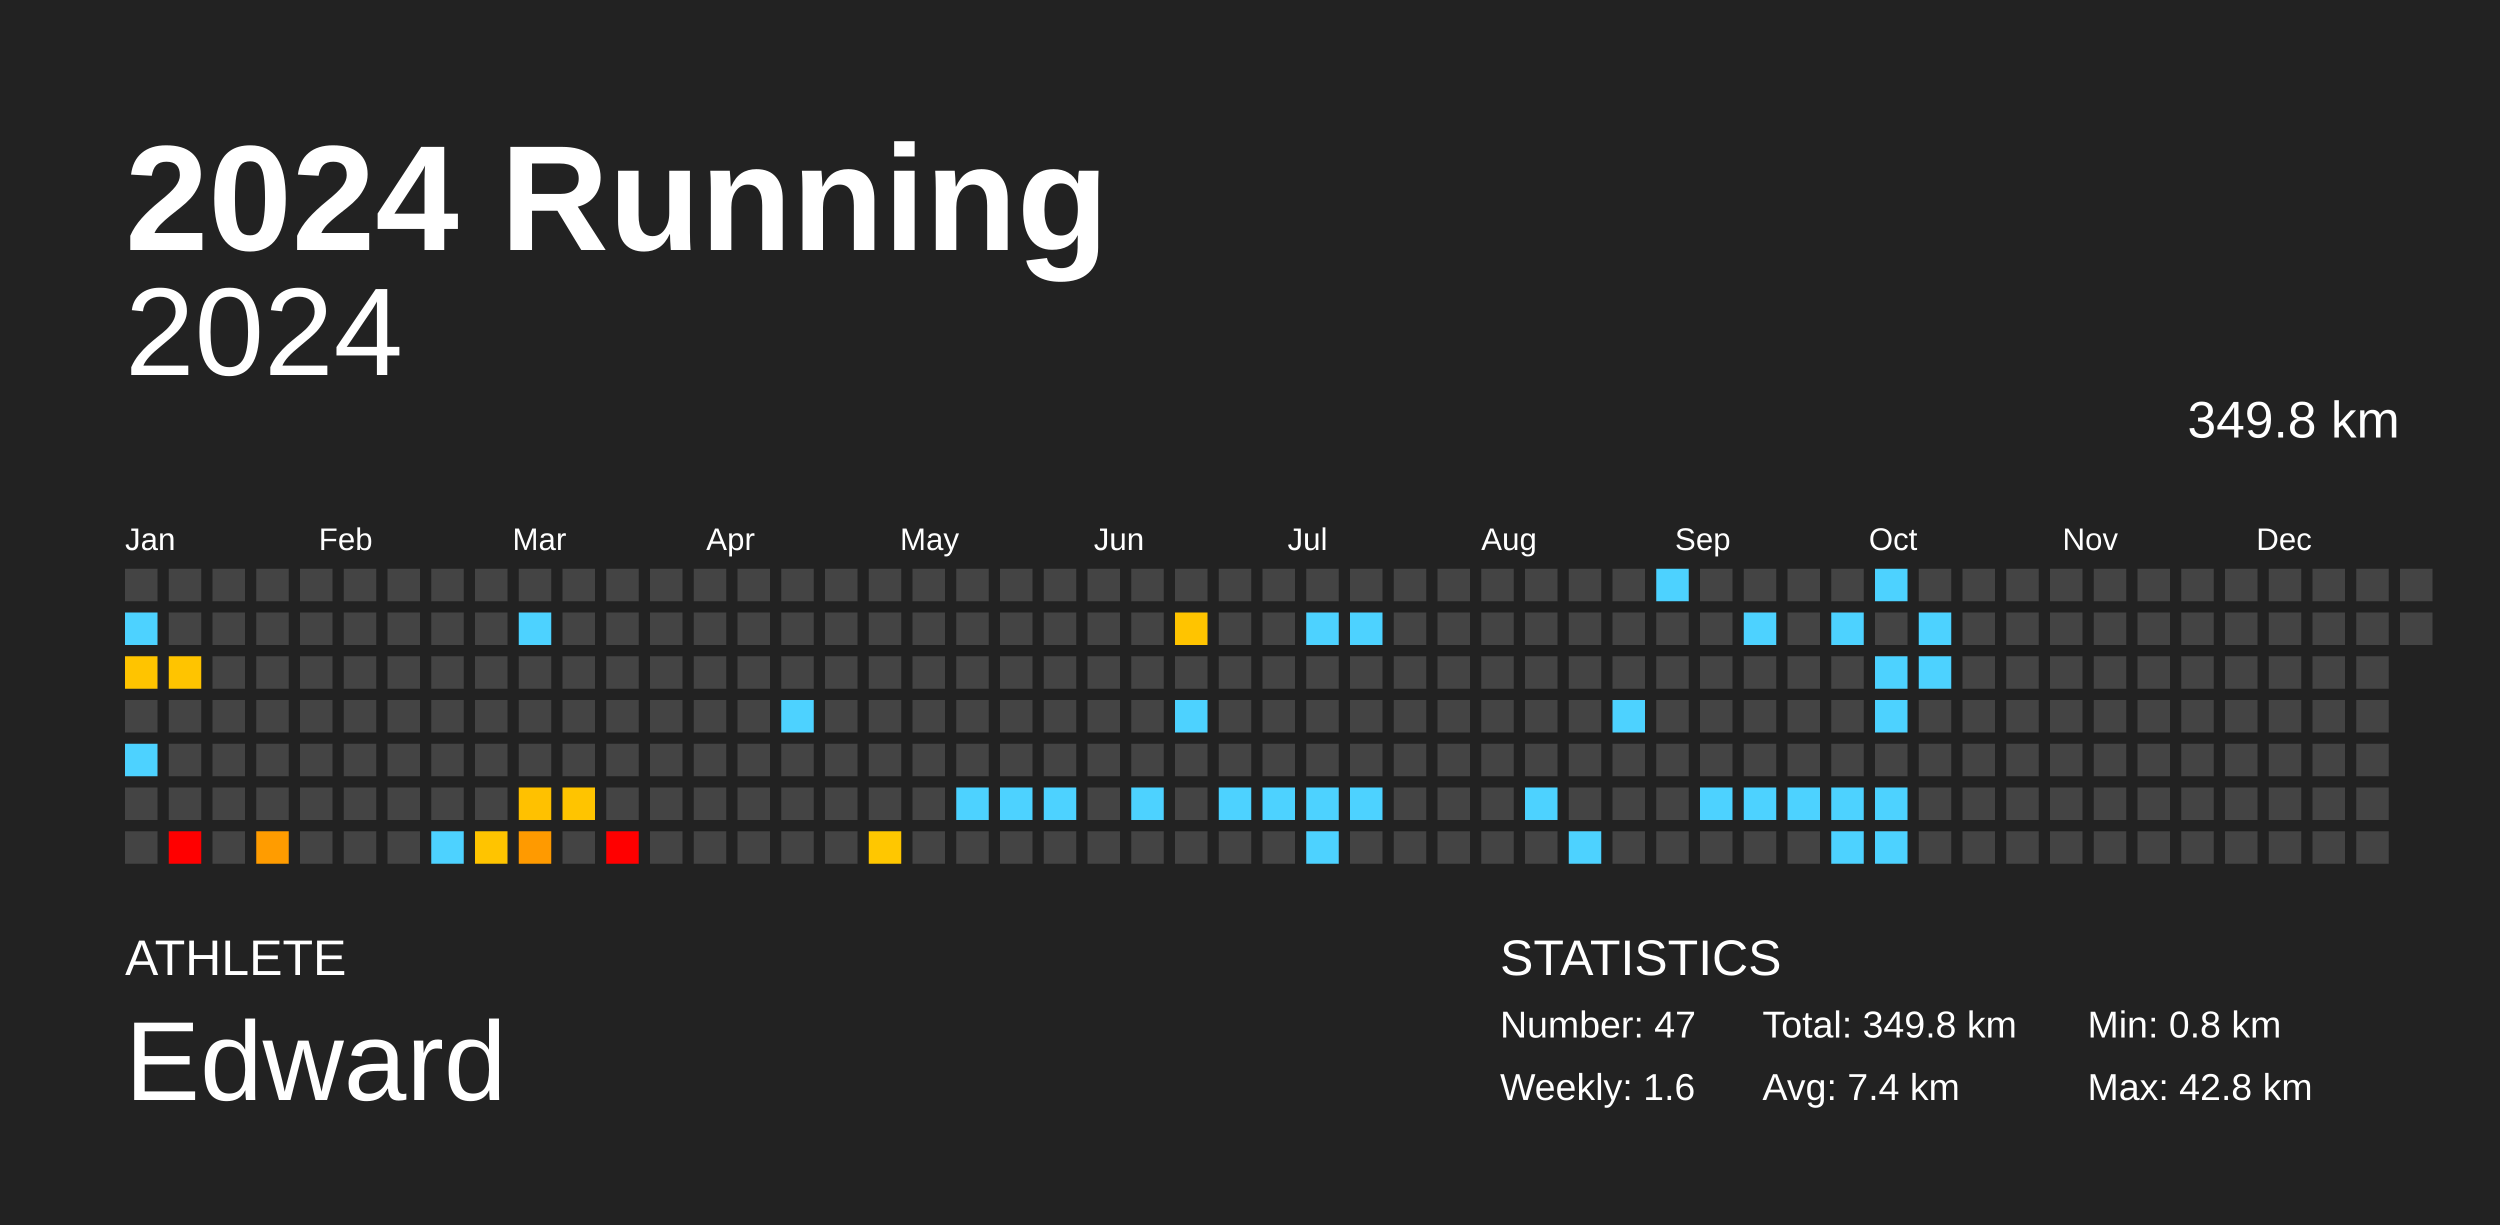
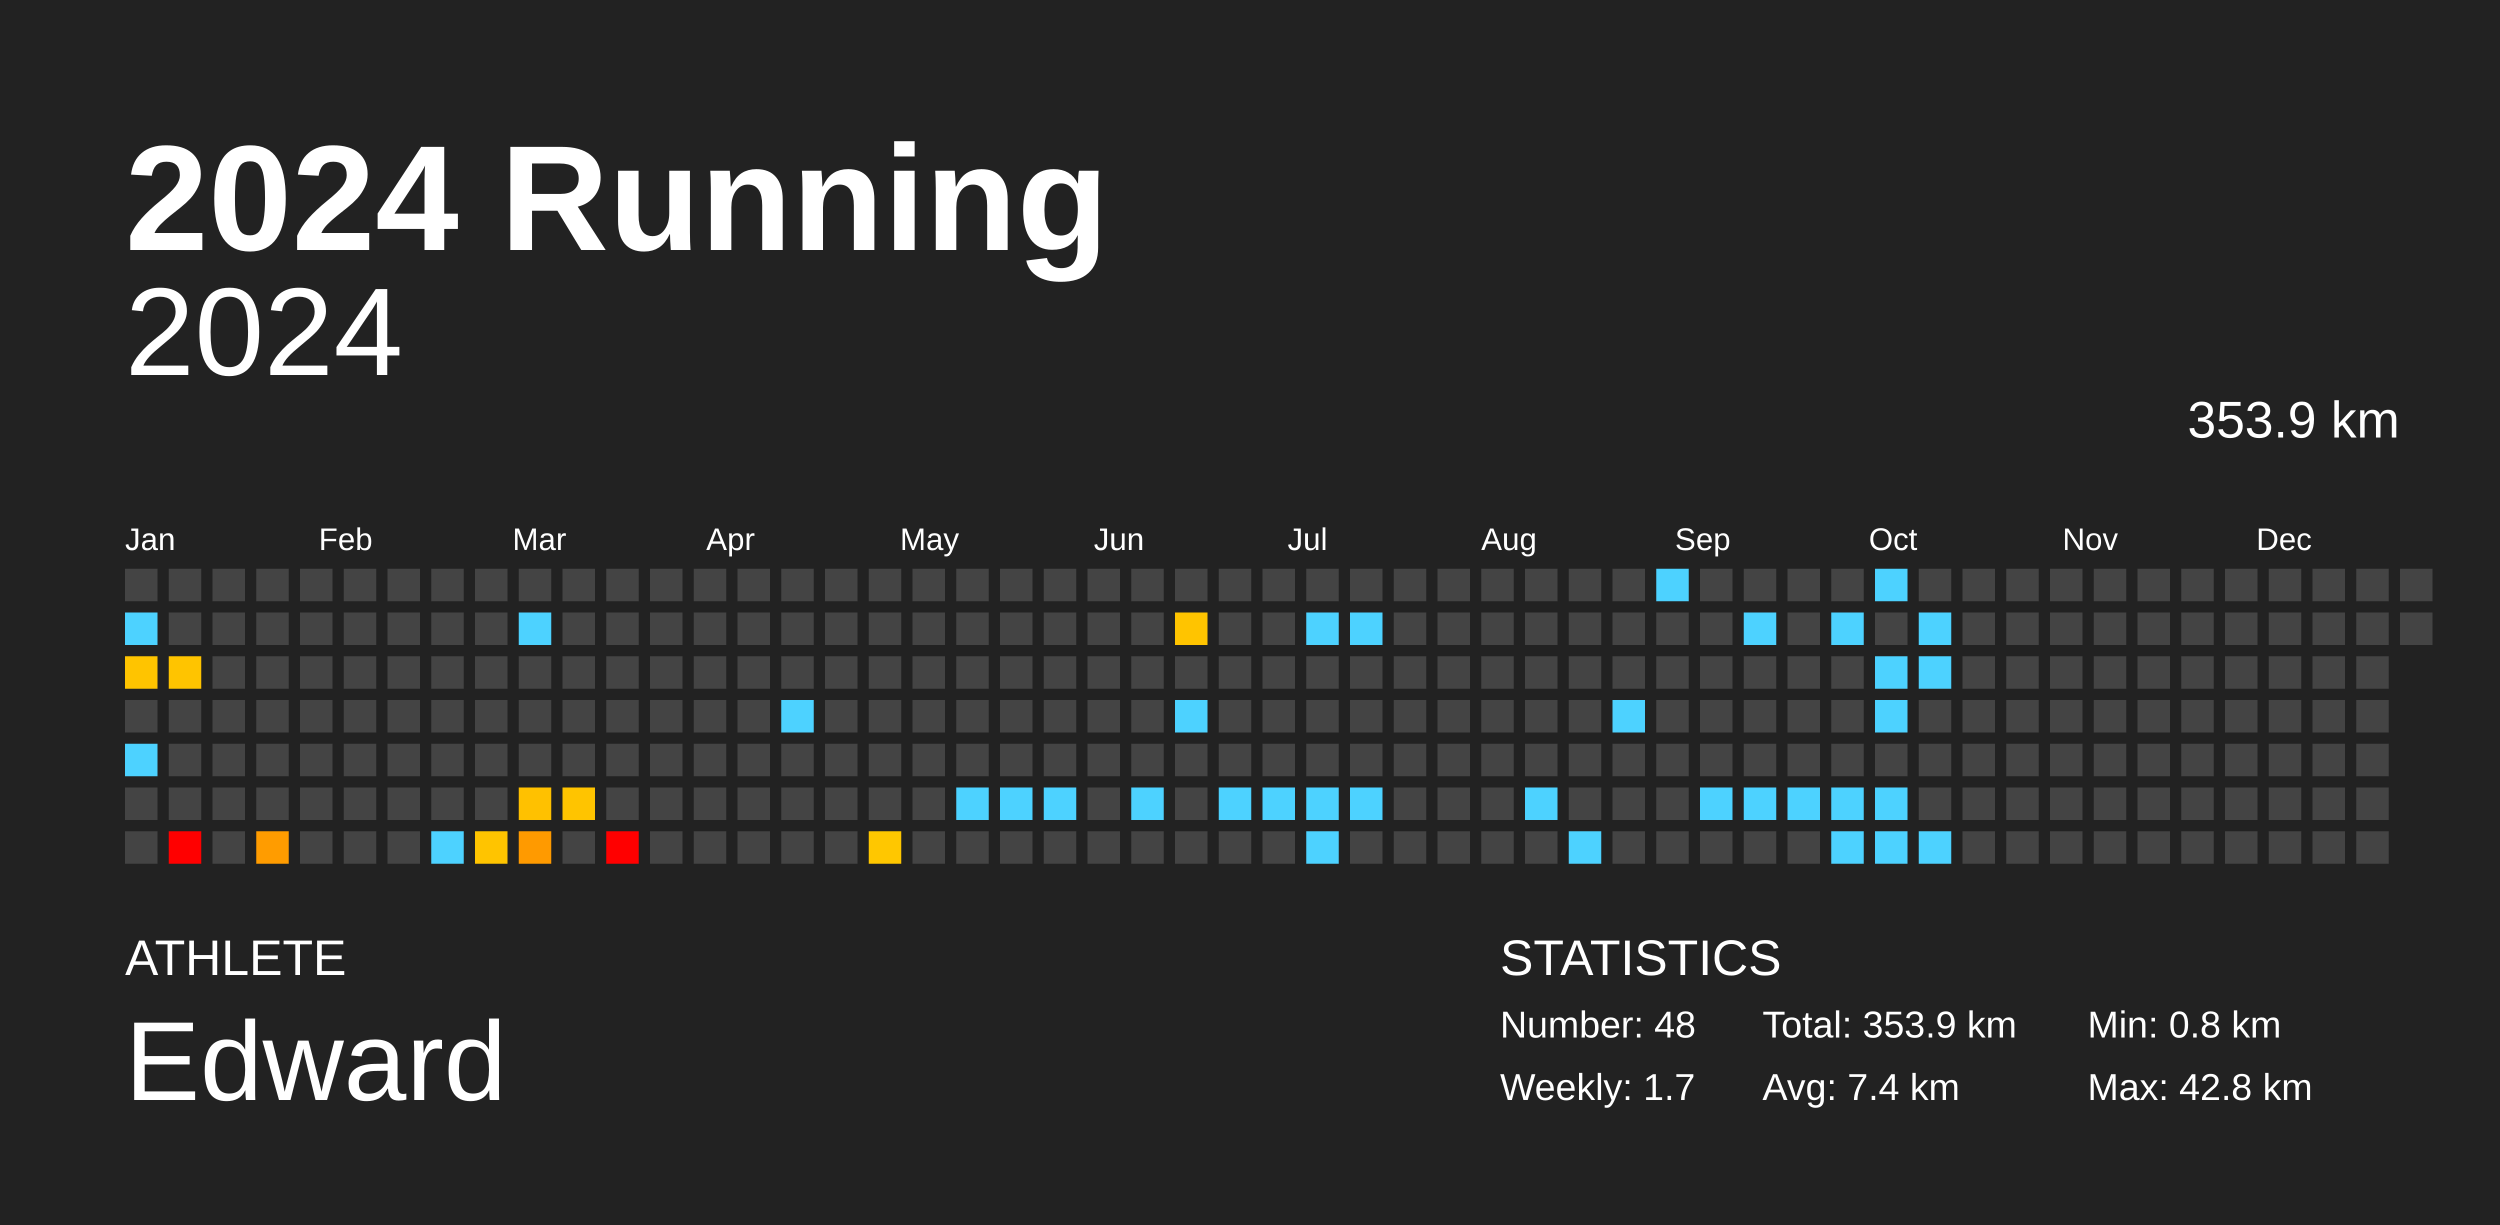
<svg xmlns="http://www.w3.org/2000/svg" baseProfile="full" height="98mm" version="1.1" viewBox="0,0,200,98" width="200mm">
  <defs />
  <rect fill="#222222" height="98" width="200" x="0" y="0" />
  <text fill="#FFFFFF" style="font-size:12px; font-family:Arial; font-weight:bold;" x="10" y="20">2024 Running</text>
  <text fill="#FFFFFF" style="font-size:4px; font-family:Arial" x="10" y="78">ATHLETE</text>
  <text fill="#FFFFFF" style="font-size:9px; font-family:Arial" x="10" y="88">Edward</text>
  <text fill="#FFFFFF" style="font-size:4px; font-family:Arial" x="120" y="78">STATISTICS</text>
-   <text fill="#FFFFFF" style="font-size:3px; font-family:Arial" x="120" y="83">Number: 47</text>
-   <text fill="#FFFFFF" style="font-size:3px; font-family:Arial" x="120" y="88">Weekly: 1.6</text>
-   <text fill="#FFFFFF" style="font-size:3px; font-family:Arial" x="141" y="83">Total: 349.8 km</text>
+   <text fill="#FFFFFF" style="font-size:3px; font-family:Arial" x="120" y="83">Number: 48</text>
+   <text fill="#FFFFFF" style="font-size:3px; font-family:Arial" x="120" y="88">Weekly: 1.7</text>
+   <text fill="#FFFFFF" style="font-size:3px; font-family:Arial" x="141" y="83">Total: 353.9 km</text>
  <text fill="#FFFFFF" style="font-size:3px; font-family:Arial" x="141" y="88">Avg: 7.4 km</text>
  <text fill="#FFFFFF" style="font-size:3px; font-family:Arial" x="167" y="83">Min: 0.8 km</text>
  <text fill="#FFFFFF" style="font-size:3px; font-family:Arial" x="167" y="88">Max: 42.8 km</text>
  <text alignment-baseline="hanging" fill="#FFFFFF" style="font-size:10.0px; font-family:Arial;" x="10" y="30">2024</text>
-   <text alignment-baseline="hanging" fill="#FFFFFF" style="font-size:4.125px; font-family:Arial;" x="175" y="35">349.8 km</text>
+   <text alignment-baseline="hanging" fill="#FFFFFF" style="font-size:4.125px; font-family:Arial;" x="175" y="35">353.9 km</text>
  <text fill="#FFFFFF" style="font-size:2.5px; font-family:Arial" x="10.0" y="44">Jan</text>
  <text fill="#FFFFFF" style="font-size:2.5px; font-family:Arial" x="25.5" y="44">Feb</text>
  <text fill="#FFFFFF" style="font-size:2.5px; font-family:Arial" x="41.0" y="44">Mar</text>
  <text fill="#FFFFFF" style="font-size:2.5px; font-family:Arial" x="56.5" y="44">Apr</text>
  <text fill="#FFFFFF" style="font-size:2.5px; font-family:Arial" x="72.0" y="44">May</text>
  <text fill="#FFFFFF" style="font-size:2.5px; font-family:Arial" x="87.5" y="44">Jun</text>
  <text fill="#FFFFFF" style="font-size:2.5px; font-family:Arial" x="103.0" y="44">Jul</text>
  <text fill="#FFFFFF" style="font-size:2.5px; font-family:Arial" x="118.5" y="44">Aug</text>
  <text fill="#FFFFFF" style="font-size:2.5px; font-family:Arial" x="134.0" y="44">Sep</text>
  <text fill="#FFFFFF" style="font-size:2.5px; font-family:Arial" x="149.5" y="44">Oct</text>
  <text fill="#FFFFFF" style="font-size:2.5px; font-family:Arial" x="165.0" y="44">Nov</text>
  <text fill="#FFFFFF" style="font-size:2.5px; font-family:Arial" x="180.5" y="44">Dec</text>
  <rect fill="#444444" height="2.6" width="2.6" x="10.0" y="45.5" />
  <rect fill="#4dd2ff" height="2.6" width="2.6" x="10.0" y="49.0" />
  <rect fill="#ffc400" height="2.6" width="2.6" x="10.0" y="52.5" />
  <rect fill="#444444" height="2.6" width="2.6" x="10.0" y="56.0" />
  <rect fill="#4dd2ff" height="2.6" width="2.6" x="10.0" y="59.5" />
  <rect fill="#444444" height="2.6" width="2.6" x="10.0" y="63.0" />
  <rect fill="#444444" height="2.6" width="2.6" x="10.0" y="66.5" />
  <rect fill="#444444" height="2.6" width="2.6" x="13.5" y="45.5" />
  <rect fill="#444444" height="2.6" width="2.6" x="13.5" y="49.0" />
  <rect fill="#ffc400" height="2.6" width="2.6" x="13.5" y="52.5" />
  <rect fill="#444444" height="2.6" width="2.6" x="13.5" y="56.0" />
  <rect fill="#444444" height="2.6" width="2.6" x="13.5" y="59.5" />
  <rect fill="#444444" height="2.6" width="2.6" x="13.5" y="63.0" />
  <rect fill="red" height="2.6" width="2.6" x="13.5" y="66.5" />
  <rect fill="#444444" height="2.6" width="2.6" x="17.0" y="45.5" />
  <rect fill="#444444" height="2.6" width="2.6" x="17.0" y="49.0" />
  <rect fill="#444444" height="2.6" width="2.6" x="17.0" y="52.5" />
  <rect fill="#444444" height="2.6" width="2.6" x="17.0" y="56.0" />
  <rect fill="#444444" height="2.6" width="2.6" x="17.0" y="59.5" />
  <rect fill="#444444" height="2.6" width="2.6" x="17.0" y="63.0" />
  <rect fill="#444444" height="2.6" width="2.6" x="17.0" y="66.5" />
  <rect fill="#444444" height="2.6" width="2.6" x="20.5" y="45.5" />
  <rect fill="#444444" height="2.6" width="2.6" x="20.5" y="49.0" />
  <rect fill="#444444" height="2.6" width="2.6" x="20.5" y="52.5" />
  <rect fill="#444444" height="2.6" width="2.6" x="20.5" y="56.0" />
  <rect fill="#444444" height="2.6" width="2.6" x="20.5" y="59.5" />
  <rect fill="#444444" height="2.6" width="2.6" x="20.5" y="63.0" />
  <rect fill="#ff9c00" height="2.6" width="2.6" x="20.5" y="66.5" />
  <rect fill="#444444" height="2.6" width="2.6" x="24.0" y="45.5" />
  <rect fill="#444444" height="2.6" width="2.6" x="24.0" y="49.0" />
  <rect fill="#444444" height="2.6" width="2.6" x="24.0" y="52.5" />
  <rect fill="#444444" height="2.6" width="2.6" x="24.0" y="56.0" />
  <rect fill="#444444" height="2.6" width="2.6" x="24.0" y="59.5" />
  <rect fill="#444444" height="2.6" width="2.6" x="24.0" y="63.0" />
  <rect fill="#444444" height="2.6" width="2.6" x="24.0" y="66.5" />
  <rect fill="#444444" height="2.6" width="2.6" x="27.5" y="45.5" />
  <rect fill="#444444" height="2.6" width="2.6" x="27.5" y="49.0" />
  <rect fill="#444444" height="2.6" width="2.6" x="27.5" y="52.5" />
  <rect fill="#444444" height="2.6" width="2.6" x="27.5" y="56.0" />
  <rect fill="#444444" height="2.6" width="2.6" x="27.5" y="59.5" />
  <rect fill="#444444" height="2.6" width="2.6" x="27.5" y="63.0" />
  <rect fill="#444444" height="2.6" width="2.6" x="27.5" y="66.5" />
  <rect fill="#444444" height="2.6" width="2.6" x="31.0" y="45.5" />
  <rect fill="#444444" height="2.6" width="2.6" x="31.0" y="49.0" />
  <rect fill="#444444" height="2.6" width="2.6" x="31.0" y="52.5" />
  <rect fill="#444444" height="2.6" width="2.6" x="31.0" y="56.0" />
  <rect fill="#444444" height="2.6" width="2.6" x="31.0" y="59.5" />
  <rect fill="#444444" height="2.6" width="2.6" x="31.0" y="63.0" />
  <rect fill="#444444" height="2.6" width="2.6" x="31.0" y="66.5" />
  <rect fill="#444444" height="2.6" width="2.6" x="34.5" y="45.5" />
  <rect fill="#444444" height="2.6" width="2.6" x="34.5" y="49.0" />
  <rect fill="#444444" height="2.6" width="2.6" x="34.5" y="52.5" />
  <rect fill="#444444" height="2.6" width="2.6" x="34.5" y="56.0" />
  <rect fill="#444444" height="2.6" width="2.6" x="34.5" y="59.5" />
  <rect fill="#444444" height="2.6" width="2.6" x="34.5" y="63.0" />
  <rect fill="#4dd2ff" height="2.6" width="2.6" x="34.5" y="66.5" />
  <rect fill="#444444" height="2.6" width="2.6" x="38.0" y="45.5" />
  <rect fill="#444444" height="2.6" width="2.6" x="38.0" y="49.0" />
  <rect fill="#444444" height="2.6" width="2.6" x="38.0" y="52.5" />
  <rect fill="#444444" height="2.6" width="2.6" x="38.0" y="56.0" />
  <rect fill="#444444" height="2.6" width="2.6" x="38.0" y="59.5" />
  <rect fill="#444444" height="2.6" width="2.6" x="38.0" y="63.0" />
  <rect fill="#ffc400" height="2.6" width="2.6" x="38.0" y="66.5" />
  <rect fill="#444444" height="2.6" width="2.6" x="41.5" y="45.5" />
  <rect fill="#4dd2ff" height="2.6" width="2.6" x="41.5" y="49.0" />
  <rect fill="#444444" height="2.6" width="2.6" x="41.5" y="52.5" />
  <rect fill="#444444" height="2.6" width="2.6" x="41.5" y="56.0" />
  <rect fill="#444444" height="2.6" width="2.6" x="41.5" y="59.5" />
  <rect fill="#ffc100" height="2.6" width="2.6" x="41.5" y="63.0" />
  <rect fill="#ff9a00" height="2.6" width="2.6" x="41.5" y="66.5" />
  <rect fill="#444444" height="2.6" width="2.6" x="45.0" y="45.5" />
  <rect fill="#444444" height="2.6" width="2.6" x="45.0" y="49.0" />
  <rect fill="#444444" height="2.6" width="2.6" x="45.0" y="52.5" />
  <rect fill="#444444" height="2.6" width="2.6" x="45.0" y="56.0" />
  <rect fill="#444444" height="2.6" width="2.6" x="45.0" y="59.5" />
  <rect fill="#ffc400" height="2.6" width="2.6" x="45.0" y="63.0" />
  <rect fill="#444444" height="2.6" width="2.6" x="45.0" y="66.5" />
  <rect fill="#444444" height="2.6" width="2.6" x="48.5" y="45.5" />
  <rect fill="#444444" height="2.6" width="2.6" x="48.5" y="49.0" />
  <rect fill="#444444" height="2.6" width="2.6" x="48.5" y="52.5" />
  <rect fill="#444444" height="2.6" width="2.6" x="48.5" y="56.0" />
  <rect fill="#444444" height="2.6" width="2.6" x="48.5" y="59.5" />
  <rect fill="#444444" height="2.6" width="2.6" x="48.5" y="63.0" />
  <rect fill="red" height="2.6" width="2.6" x="48.5" y="66.5" />
  <rect fill="#444444" height="2.6" width="2.6" x="52.0" y="45.5" />
  <rect fill="#444444" height="2.6" width="2.6" x="52.0" y="49.0" />
  <rect fill="#444444" height="2.6" width="2.6" x="52.0" y="52.5" />
  <rect fill="#444444" height="2.6" width="2.6" x="52.0" y="56.0" />
  <rect fill="#444444" height="2.6" width="2.6" x="52.0" y="59.5" />
  <rect fill="#444444" height="2.6" width="2.6" x="52.0" y="63.0" />
  <rect fill="#444444" height="2.6" width="2.6" x="52.0" y="66.5" />
  <rect fill="#444444" height="2.6" width="2.6" x="55.5" y="45.5" />
  <rect fill="#444444" height="2.6" width="2.6" x="55.5" y="49.0" />
  <rect fill="#444444" height="2.6" width="2.6" x="55.5" y="52.5" />
  <rect fill="#444444" height="2.6" width="2.6" x="55.5" y="56.0" />
  <rect fill="#444444" height="2.6" width="2.6" x="55.5" y="59.5" />
  <rect fill="#444444" height="2.6" width="2.6" x="55.5" y="63.0" />
  <rect fill="#444444" height="2.6" width="2.6" x="55.5" y="66.5" />
  <rect fill="#444444" height="2.6" width="2.6" x="59.0" y="45.5" />
  <rect fill="#444444" height="2.6" width="2.6" x="59.0" y="49.0" />
  <rect fill="#444444" height="2.6" width="2.6" x="59.0" y="52.5" />
  <rect fill="#444444" height="2.6" width="2.6" x="59.0" y="56.0" />
  <rect fill="#444444" height="2.6" width="2.6" x="59.0" y="59.5" />
  <rect fill="#444444" height="2.6" width="2.6" x="59.0" y="63.0" />
  <rect fill="#444444" height="2.6" width="2.6" x="59.0" y="66.5" />
  <rect fill="#444444" height="2.6" width="2.6" x="62.5" y="45.5" />
  <rect fill="#444444" height="2.6" width="2.6" x="62.5" y="49.0" />
  <rect fill="#444444" height="2.6" width="2.6" x="62.5" y="52.5" />
  <rect fill="#4dd2ff" height="2.6" width="2.6" x="62.5" y="56.0" />
  <rect fill="#444444" height="2.6" width="2.6" x="62.5" y="59.5" />
  <rect fill="#444444" height="2.6" width="2.6" x="62.5" y="63.0" />
  <rect fill="#444444" height="2.6" width="2.6" x="62.5" y="66.5" />
  <rect fill="#444444" height="2.6" width="2.6" x="66.0" y="45.5" />
  <rect fill="#444444" height="2.6" width="2.6" x="66.0" y="49.0" />
  <rect fill="#444444" height="2.6" width="2.6" x="66.0" y="52.5" />
  <rect fill="#444444" height="2.6" width="2.6" x="66.0" y="56.0" />
  <rect fill="#444444" height="2.6" width="2.6" x="66.0" y="59.5" />
  <rect fill="#444444" height="2.6" width="2.6" x="66.0" y="63.0" />
  <rect fill="#444444" height="2.6" width="2.6" x="66.0" y="66.5" />
  <rect fill="#444444" height="2.6" width="2.6" x="69.5" y="45.5" />
  <rect fill="#444444" height="2.6" width="2.6" x="69.5" y="49.0" />
  <rect fill="#444444" height="2.6" width="2.6" x="69.5" y="52.5" />
  <rect fill="#444444" height="2.6" width="2.6" x="69.5" y="56.0" />
  <rect fill="#444444" height="2.6" width="2.6" x="69.5" y="59.5" />
  <rect fill="#444444" height="2.6" width="2.6" x="69.5" y="63.0" />
  <rect fill="#ffc700" height="2.6" width="2.6" x="69.5" y="66.5" />
  <rect fill="#444444" height="2.6" width="2.6" x="73.0" y="45.5" />
  <rect fill="#444444" height="2.6" width="2.6" x="73.0" y="49.0" />
  <rect fill="#444444" height="2.6" width="2.6" x="73.0" y="52.5" />
  <rect fill="#444444" height="2.6" width="2.6" x="73.0" y="56.0" />
  <rect fill="#444444" height="2.6" width="2.6" x="73.0" y="59.5" />
  <rect fill="#444444" height="2.6" width="2.6" x="73.0" y="63.0" />
  <rect fill="#444444" height="2.6" width="2.6" x="73.0" y="66.5" />
  <rect fill="#444444" height="2.6" width="2.6" x="76.5" y="45.5" />
  <rect fill="#444444" height="2.6" width="2.6" x="76.5" y="49.0" />
  <rect fill="#444444" height="2.6" width="2.6" x="76.5" y="52.5" />
  <rect fill="#444444" height="2.6" width="2.6" x="76.5" y="56.0" />
  <rect fill="#444444" height="2.6" width="2.6" x="76.5" y="59.5" />
  <rect fill="#4dd2ff" height="2.6" width="2.6" x="76.5" y="63.0" />
  <rect fill="#444444" height="2.6" width="2.6" x="76.5" y="66.5" />
  <rect fill="#444444" height="2.6" width="2.6" x="80.0" y="45.5" />
  <rect fill="#444444" height="2.6" width="2.6" x="80.0" y="49.0" />
  <rect fill="#444444" height="2.6" width="2.6" x="80.0" y="52.5" />
  <rect fill="#444444" height="2.6" width="2.6" x="80.0" y="56.0" />
  <rect fill="#444444" height="2.6" width="2.6" x="80.0" y="59.5" />
  <rect fill="#4dd2ff" height="2.6" width="2.6" x="80.0" y="63.0" />
  <rect fill="#444444" height="2.6" width="2.6" x="80.0" y="66.5" />
  <rect fill="#444444" height="2.6" width="2.6" x="83.5" y="45.5" />
  <rect fill="#444444" height="2.6" width="2.6" x="83.5" y="49.0" />
  <rect fill="#444444" height="2.6" width="2.6" x="83.5" y="52.5" />
  <rect fill="#444444" height="2.6" width="2.6" x="83.5" y="56.0" />
  <rect fill="#444444" height="2.6" width="2.6" x="83.5" y="59.5" />
  <rect fill="#4dd2ff" height="2.6" width="2.6" x="83.5" y="63.0" />
  <rect fill="#444444" height="2.6" width="2.6" x="83.5" y="66.5" />
  <rect fill="#444444" height="2.6" width="2.6" x="87.0" y="45.5" />
  <rect fill="#444444" height="2.6" width="2.6" x="87.0" y="49.0" />
  <rect fill="#444444" height="2.6" width="2.6" x="87.0" y="52.5" />
  <rect fill="#444444" height="2.6" width="2.6" x="87.0" y="56.0" />
  <rect fill="#444444" height="2.6" width="2.6" x="87.0" y="59.5" />
  <rect fill="#444444" height="2.6" width="2.6" x="87.0" y="63.0" />
  <rect fill="#444444" height="2.6" width="2.6" x="87.0" y="66.5" />
  <rect fill="#444444" height="2.6" width="2.6" x="90.5" y="45.5" />
  <rect fill="#444444" height="2.6" width="2.6" x="90.5" y="49.0" />
  <rect fill="#444444" height="2.6" width="2.6" x="90.5" y="52.5" />
  <rect fill="#444444" height="2.6" width="2.6" x="90.5" y="56.0" />
  <rect fill="#444444" height="2.6" width="2.6" x="90.5" y="59.5" />
  <rect fill="#4dd2ff" height="2.6" width="2.6" x="90.5" y="63.0" />
  <rect fill="#444444" height="2.6" width="2.6" x="90.5" y="66.5" />
  <rect fill="#444444" height="2.6" width="2.6" x="94.0" y="45.5" />
  <rect fill="#ffc400" height="2.6" width="2.6" x="94.0" y="49.0" />
  <rect fill="#444444" height="2.6" width="2.6" x="94.0" y="52.5" />
  <rect fill="#4dd2ff" height="2.6" width="2.6" x="94.0" y="56.0" />
  <rect fill="#444444" height="2.6" width="2.6" x="94.0" y="59.5" />
  <rect fill="#444444" height="2.6" width="2.6" x="94.0" y="63.0" />
  <rect fill="#444444" height="2.6" width="2.6" x="94.0" y="66.5" />
  <rect fill="#444444" height="2.6" width="2.6" x="97.5" y="45.5" />
  <rect fill="#444444" height="2.6" width="2.6" x="97.5" y="49.0" />
  <rect fill="#444444" height="2.6" width="2.6" x="97.5" y="52.5" />
  <rect fill="#444444" height="2.6" width="2.6" x="97.5" y="56.0" />
  <rect fill="#444444" height="2.6" width="2.6" x="97.5" y="59.5" />
  <rect fill="#4dd2ff" height="2.6" width="2.6" x="97.5" y="63.0" />
  <rect fill="#444444" height="2.6" width="2.6" x="97.5" y="66.5" />
  <rect fill="#444444" height="2.6" width="2.6" x="101.0" y="45.5" />
  <rect fill="#444444" height="2.6" width="2.6" x="101.0" y="49.0" />
  <rect fill="#444444" height="2.6" width="2.6" x="101.0" y="52.5" />
  <rect fill="#444444" height="2.6" width="2.6" x="101.0" y="56.0" />
  <rect fill="#444444" height="2.6" width="2.6" x="101.0" y="59.5" />
  <rect fill="#4dd2ff" height="2.6" width="2.6" x="101.0" y="63.0" />
  <rect fill="#444444" height="2.6" width="2.6" x="101.0" y="66.5" />
  <rect fill="#444444" height="2.6" width="2.6" x="104.5" y="45.5" />
  <rect fill="#4dd2ff" height="2.6" width="2.6" x="104.5" y="49.0" />
  <rect fill="#444444" height="2.6" width="2.6" x="104.5" y="52.5" />
  <rect fill="#444444" height="2.6" width="2.6" x="104.5" y="56.0" />
  <rect fill="#444444" height="2.6" width="2.6" x="104.5" y="59.5" />
  <rect fill="#4dd2ff" height="2.6" width="2.6" x="104.5" y="63.0" />
  <rect fill="#4dd2ff" height="2.6" width="2.6" x="104.5" y="66.5" />
  <rect fill="#444444" height="2.6" width="2.6" x="108.0" y="45.5" />
  <rect fill="#4dd2ff" height="2.6" width="2.6" x="108.0" y="49.0" />
  <rect fill="#444444" height="2.6" width="2.6" x="108.0" y="52.5" />
  <rect fill="#444444" height="2.6" width="2.6" x="108.0" y="56.0" />
  <rect fill="#444444" height="2.6" width="2.6" x="108.0" y="59.5" />
  <rect fill="#4dd2ff" height="2.6" width="2.6" x="108.0" y="63.0" />
  <rect fill="#444444" height="2.6" width="2.6" x="108.0" y="66.5" />
  <rect fill="#444444" height="2.6" width="2.6" x="111.5" y="45.5" />
  <rect fill="#444444" height="2.6" width="2.6" x="111.5" y="49.0" />
  <rect fill="#444444" height="2.6" width="2.6" x="111.5" y="52.5" />
  <rect fill="#444444" height="2.6" width="2.6" x="111.5" y="56.0" />
  <rect fill="#444444" height="2.6" width="2.6" x="111.5" y="59.5" />
  <rect fill="#444444" height="2.6" width="2.6" x="111.5" y="63.0" />
  <rect fill="#444444" height="2.6" width="2.6" x="111.5" y="66.5" />
  <rect fill="#444444" height="2.6" width="2.6" x="115.0" y="45.5" />
  <rect fill="#444444" height="2.6" width="2.6" x="115.0" y="49.0" />
  <rect fill="#444444" height="2.6" width="2.6" x="115.0" y="52.5" />
  <rect fill="#444444" height="2.6" width="2.6" x="115.0" y="56.0" />
  <rect fill="#444444" height="2.6" width="2.6" x="115.0" y="59.5" />
  <rect fill="#444444" height="2.6" width="2.6" x="115.0" y="63.0" />
  <rect fill="#444444" height="2.6" width="2.6" x="115.0" y="66.5" />
  <rect fill="#444444" height="2.6" width="2.6" x="118.5" y="45.5" />
  <rect fill="#444444" height="2.6" width="2.6" x="118.5" y="49.0" />
  <rect fill="#444444" height="2.6" width="2.6" x="118.5" y="52.5" />
  <rect fill="#444444" height="2.6" width="2.6" x="118.5" y="56.0" />
  <rect fill="#444444" height="2.6" width="2.6" x="118.5" y="59.5" />
  <rect fill="#444444" height="2.6" width="2.6" x="118.5" y="63.0" />
  <rect fill="#444444" height="2.6" width="2.6" x="118.5" y="66.5" />
  <rect fill="#444444" height="2.6" width="2.6" x="122.0" y="45.5" />
  <rect fill="#444444" height="2.6" width="2.6" x="122.0" y="49.0" />
  <rect fill="#444444" height="2.6" width="2.6" x="122.0" y="52.5" />
  <rect fill="#444444" height="2.6" width="2.6" x="122.0" y="56.0" />
  <rect fill="#444444" height="2.6" width="2.6" x="122.0" y="59.5" />
  <rect fill="#4dd2ff" height="2.6" width="2.6" x="122.0" y="63.0" />
  <rect fill="#444444" height="2.6" width="2.6" x="122.0" y="66.5" />
  <rect fill="#444444" height="2.6" width="2.6" x="125.5" y="45.5" />
  <rect fill="#444444" height="2.6" width="2.6" x="125.5" y="49.0" />
  <rect fill="#444444" height="2.6" width="2.6" x="125.5" y="52.5" />
  <rect fill="#444444" height="2.6" width="2.6" x="125.5" y="56.0" />
  <rect fill="#444444" height="2.6" width="2.6" x="125.5" y="59.5" />
  <rect fill="#444444" height="2.6" width="2.6" x="125.5" y="63.0" />
  <rect fill="#4dd2ff" height="2.6" width="2.6" x="125.5" y="66.5" />
  <rect fill="#444444" height="2.6" width="2.6" x="129.0" y="45.5" />
  <rect fill="#444444" height="2.6" width="2.6" x="129.0" y="49.0" />
  <rect fill="#444444" height="2.6" width="2.6" x="129.0" y="52.5" />
  <rect fill="#4dd2ff" height="2.6" width="2.6" x="129.0" y="56.0" />
  <rect fill="#444444" height="2.6" width="2.6" x="129.0" y="59.5" />
  <rect fill="#444444" height="2.6" width="2.6" x="129.0" y="63.0" />
  <rect fill="#444444" height="2.6" width="2.6" x="129.0" y="66.5" />
  <rect fill="#4dd2ff" height="2.6" width="2.6" x="132.5" y="45.5" />
  <rect fill="#444444" height="2.6" width="2.6" x="132.5" y="49.0" />
  <rect fill="#444444" height="2.6" width="2.6" x="132.5" y="52.5" />
  <rect fill="#444444" height="2.6" width="2.6" x="132.5" y="56.0" />
  <rect fill="#444444" height="2.6" width="2.6" x="132.5" y="59.5" />
  <rect fill="#444444" height="2.6" width="2.6" x="132.5" y="63.0" />
  <rect fill="#444444" height="2.6" width="2.6" x="132.5" y="66.5" />
  <rect fill="#444444" height="2.6" width="2.6" x="136.0" y="45.5" />
  <rect fill="#444444" height="2.6" width="2.6" x="136.0" y="49.0" />
  <rect fill="#444444" height="2.6" width="2.6" x="136.0" y="52.5" />
  <rect fill="#444444" height="2.6" width="2.6" x="136.0" y="56.0" />
  <rect fill="#444444" height="2.6" width="2.6" x="136.0" y="59.5" />
  <rect fill="#4dd2ff" height="2.6" width="2.6" x="136.0" y="63.0" />
  <rect fill="#444444" height="2.6" width="2.6" x="136.0" y="66.5" />
  <rect fill="#444444" height="2.6" width="2.6" x="139.5" y="45.5" />
  <rect fill="#4dd2ff" height="2.6" width="2.6" x="139.5" y="49.0" />
  <rect fill="#444444" height="2.6" width="2.6" x="139.5" y="52.5" />
  <rect fill="#444444" height="2.6" width="2.6" x="139.5" y="56.0" />
  <rect fill="#444444" height="2.6" width="2.6" x="139.5" y="59.5" />
  <rect fill="#4dd2ff" height="2.6" width="2.6" x="139.5" y="63.0" />
  <rect fill="#444444" height="2.6" width="2.6" x="139.5" y="66.5" />
  <rect fill="#444444" height="2.6" width="2.6" x="143.0" y="45.5" />
  <rect fill="#444444" height="2.6" width="2.6" x="143.0" y="49.0" />
  <rect fill="#444444" height="2.6" width="2.6" x="143.0" y="52.5" />
  <rect fill="#444444" height="2.6" width="2.6" x="143.0" y="56.0" />
  <rect fill="#444444" height="2.6" width="2.6" x="143.0" y="59.5" />
  <rect fill="#4dd2ff" height="2.6" width="2.6" x="143.0" y="63.0" />
  <rect fill="#444444" height="2.6" width="2.6" x="143.0" y="66.5" />
  <rect fill="#444444" height="2.6" width="2.6" x="146.5" y="45.5" />
  <rect fill="#4dd2ff" height="2.6" width="2.6" x="146.5" y="49.0" />
  <rect fill="#444444" height="2.6" width="2.6" x="146.5" y="52.5" />
  <rect fill="#444444" height="2.6" width="2.6" x="146.5" y="56.0" />
  <rect fill="#444444" height="2.6" width="2.6" x="146.5" y="59.5" />
  <rect fill="#4dd2ff" height="2.6" width="2.6" x="146.5" y="63.0" />
  <rect fill="#4dd2ff" height="2.6" width="2.6" x="146.5" y="66.5" />
  <rect fill="#4dd2ff" height="2.6" width="2.6" x="150.0" y="45.5" />
  <rect fill="#444444" height="2.6" width="2.6" x="150.0" y="49.0" />
  <rect fill="#4dd2ff" height="2.6" width="2.6" x="150.0" y="52.5" />
  <rect fill="#4dd2ff" height="2.6" width="2.6" x="150.0" y="56.0" />
  <rect fill="#444444" height="2.6" width="2.6" x="150.0" y="59.5" />
  <rect fill="#4dd2ff" height="2.6" width="2.6" x="150.0" y="63.0" />
  <rect fill="#4dd2ff" height="2.6" width="2.6" x="150.0" y="66.5" />
  <rect fill="#444444" height="2.6" width="2.6" x="153.5" y="45.5" />
  <rect fill="#4dd2ff" height="2.6" width="2.6" x="153.5" y="49.0" />
  <rect fill="#4dd2ff" height="2.6" width="2.6" x="153.5" y="52.5" />
  <rect fill="#444444" height="2.6" width="2.6" x="153.5" y="56.0" />
  <rect fill="#444444" height="2.6" width="2.6" x="153.5" y="59.5" />
  <rect fill="#444444" height="2.6" width="2.6" x="153.5" y="63.0" />
-   <rect fill="#444444" height="2.6" width="2.6" x="153.5" y="66.5" />
+   <rect fill="#4dd2ff" height="2.6" width="2.6" x="153.5" y="66.5" />
  <rect fill="#444444" height="2.6" width="2.6" x="157.0" y="45.5" />
  <rect fill="#444444" height="2.6" width="2.6" x="157.0" y="49.0" />
  <rect fill="#444444" height="2.6" width="2.6" x="157.0" y="52.5" />
  <rect fill="#444444" height="2.6" width="2.6" x="157.0" y="56.0" />
  <rect fill="#444444" height="2.6" width="2.6" x="157.0" y="59.5" />
  <rect fill="#444444" height="2.6" width="2.6" x="157.0" y="63.0" />
  <rect fill="#444444" height="2.6" width="2.6" x="157.0" y="66.5" />
  <rect fill="#444444" height="2.6" width="2.6" x="160.5" y="45.5" />
  <rect fill="#444444" height="2.6" width="2.6" x="160.5" y="49.0" />
  <rect fill="#444444" height="2.6" width="2.6" x="160.5" y="52.5" />
  <rect fill="#444444" height="2.6" width="2.6" x="160.5" y="56.0" />
  <rect fill="#444444" height="2.6" width="2.6" x="160.5" y="59.5" />
  <rect fill="#444444" height="2.6" width="2.6" x="160.5" y="63.0" />
  <rect fill="#444444" height="2.6" width="2.6" x="160.5" y="66.5" />
  <rect fill="#444444" height="2.6" width="2.6" x="164.0" y="45.5" />
  <rect fill="#444444" height="2.6" width="2.6" x="164.0" y="49.0" />
  <rect fill="#444444" height="2.6" width="2.6" x="164.0" y="52.5" />
  <rect fill="#444444" height="2.6" width="2.6" x="164.0" y="56.0" />
  <rect fill="#444444" height="2.6" width="2.6" x="164.0" y="59.5" />
  <rect fill="#444444" height="2.6" width="2.6" x="164.0" y="63.0" />
  <rect fill="#444444" height="2.6" width="2.6" x="164.0" y="66.5" />
  <rect fill="#444444" height="2.6" width="2.6" x="167.5" y="45.5" />
  <rect fill="#444444" height="2.6" width="2.6" x="167.5" y="49.0" />
  <rect fill="#444444" height="2.6" width="2.6" x="167.5" y="52.5" />
  <rect fill="#444444" height="2.6" width="2.6" x="167.5" y="56.0" />
  <rect fill="#444444" height="2.6" width="2.6" x="167.5" y="59.5" />
  <rect fill="#444444" height="2.6" width="2.6" x="167.5" y="63.0" />
  <rect fill="#444444" height="2.6" width="2.6" x="167.5" y="66.5" />
  <rect fill="#444444" height="2.6" width="2.6" x="171.0" y="45.5" />
  <rect fill="#444444" height="2.6" width="2.6" x="171.0" y="49.0" />
  <rect fill="#444444" height="2.6" width="2.6" x="171.0" y="52.5" />
  <rect fill="#444444" height="2.6" width="2.6" x="171.0" y="56.0" />
  <rect fill="#444444" height="2.6" width="2.6" x="171.0" y="59.5" />
  <rect fill="#444444" height="2.6" width="2.6" x="171.0" y="63.0" />
  <rect fill="#444444" height="2.6" width="2.6" x="171.0" y="66.5" />
  <rect fill="#444444" height="2.6" width="2.6" x="174.5" y="45.5" />
  <rect fill="#444444" height="2.6" width="2.6" x="174.5" y="49.0" />
  <rect fill="#444444" height="2.6" width="2.6" x="174.5" y="52.5" />
  <rect fill="#444444" height="2.6" width="2.6" x="174.5" y="56.0" />
  <rect fill="#444444" height="2.6" width="2.6" x="174.5" y="59.5" />
  <rect fill="#444444" height="2.6" width="2.6" x="174.5" y="63.0" />
  <rect fill="#444444" height="2.6" width="2.6" x="174.5" y="66.5" />
  <rect fill="#444444" height="2.6" width="2.6" x="178.0" y="45.5" />
  <rect fill="#444444" height="2.6" width="2.6" x="178.0" y="49.0" />
  <rect fill="#444444" height="2.6" width="2.6" x="178.0" y="52.5" />
  <rect fill="#444444" height="2.6" width="2.6" x="178.0" y="56.0" />
  <rect fill="#444444" height="2.6" width="2.6" x="178.0" y="59.5" />
  <rect fill="#444444" height="2.6" width="2.6" x="178.0" y="63.0" />
  <rect fill="#444444" height="2.6" width="2.6" x="178.0" y="66.5" />
  <rect fill="#444444" height="2.6" width="2.6" x="181.5" y="45.5" />
  <rect fill="#444444" height="2.6" width="2.6" x="181.5" y="49.0" />
  <rect fill="#444444" height="2.6" width="2.6" x="181.5" y="52.5" />
  <rect fill="#444444" height="2.6" width="2.6" x="181.5" y="56.0" />
  <rect fill="#444444" height="2.6" width="2.6" x="181.5" y="59.5" />
  <rect fill="#444444" height="2.6" width="2.6" x="181.5" y="63.0" />
  <rect fill="#444444" height="2.6" width="2.6" x="181.5" y="66.5" />
  <rect fill="#444444" height="2.6" width="2.6" x="185.0" y="45.5" />
  <rect fill="#444444" height="2.6" width="2.6" x="185.0" y="49.0" />
  <rect fill="#444444" height="2.6" width="2.6" x="185.0" y="52.5" />
  <rect fill="#444444" height="2.6" width="2.6" x="185.0" y="56.0" />
  <rect fill="#444444" height="2.6" width="2.6" x="185.0" y="59.5" />
  <rect fill="#444444" height="2.6" width="2.6" x="185.0" y="63.0" />
  <rect fill="#444444" height="2.6" width="2.6" x="185.0" y="66.5" />
  <rect fill="#444444" height="2.6" width="2.6" x="188.5" y="45.5" />
  <rect fill="#444444" height="2.6" width="2.6" x="188.5" y="49.0" />
  <rect fill="#444444" height="2.6" width="2.6" x="188.5" y="52.5" />
  <rect fill="#444444" height="2.6" width="2.6" x="188.5" y="56.0" />
  <rect fill="#444444" height="2.6" width="2.6" x="188.5" y="59.5" />
  <rect fill="#444444" height="2.6" width="2.6" x="188.5" y="63.0" />
  <rect fill="#444444" height="2.6" width="2.6" x="188.5" y="66.5" />
  <rect fill="#444444" height="2.6" width="2.6" x="192.0" y="45.5" />
  <rect fill="#444444" height="2.6" width="2.6" x="192.0" y="49.0" />
</svg>
